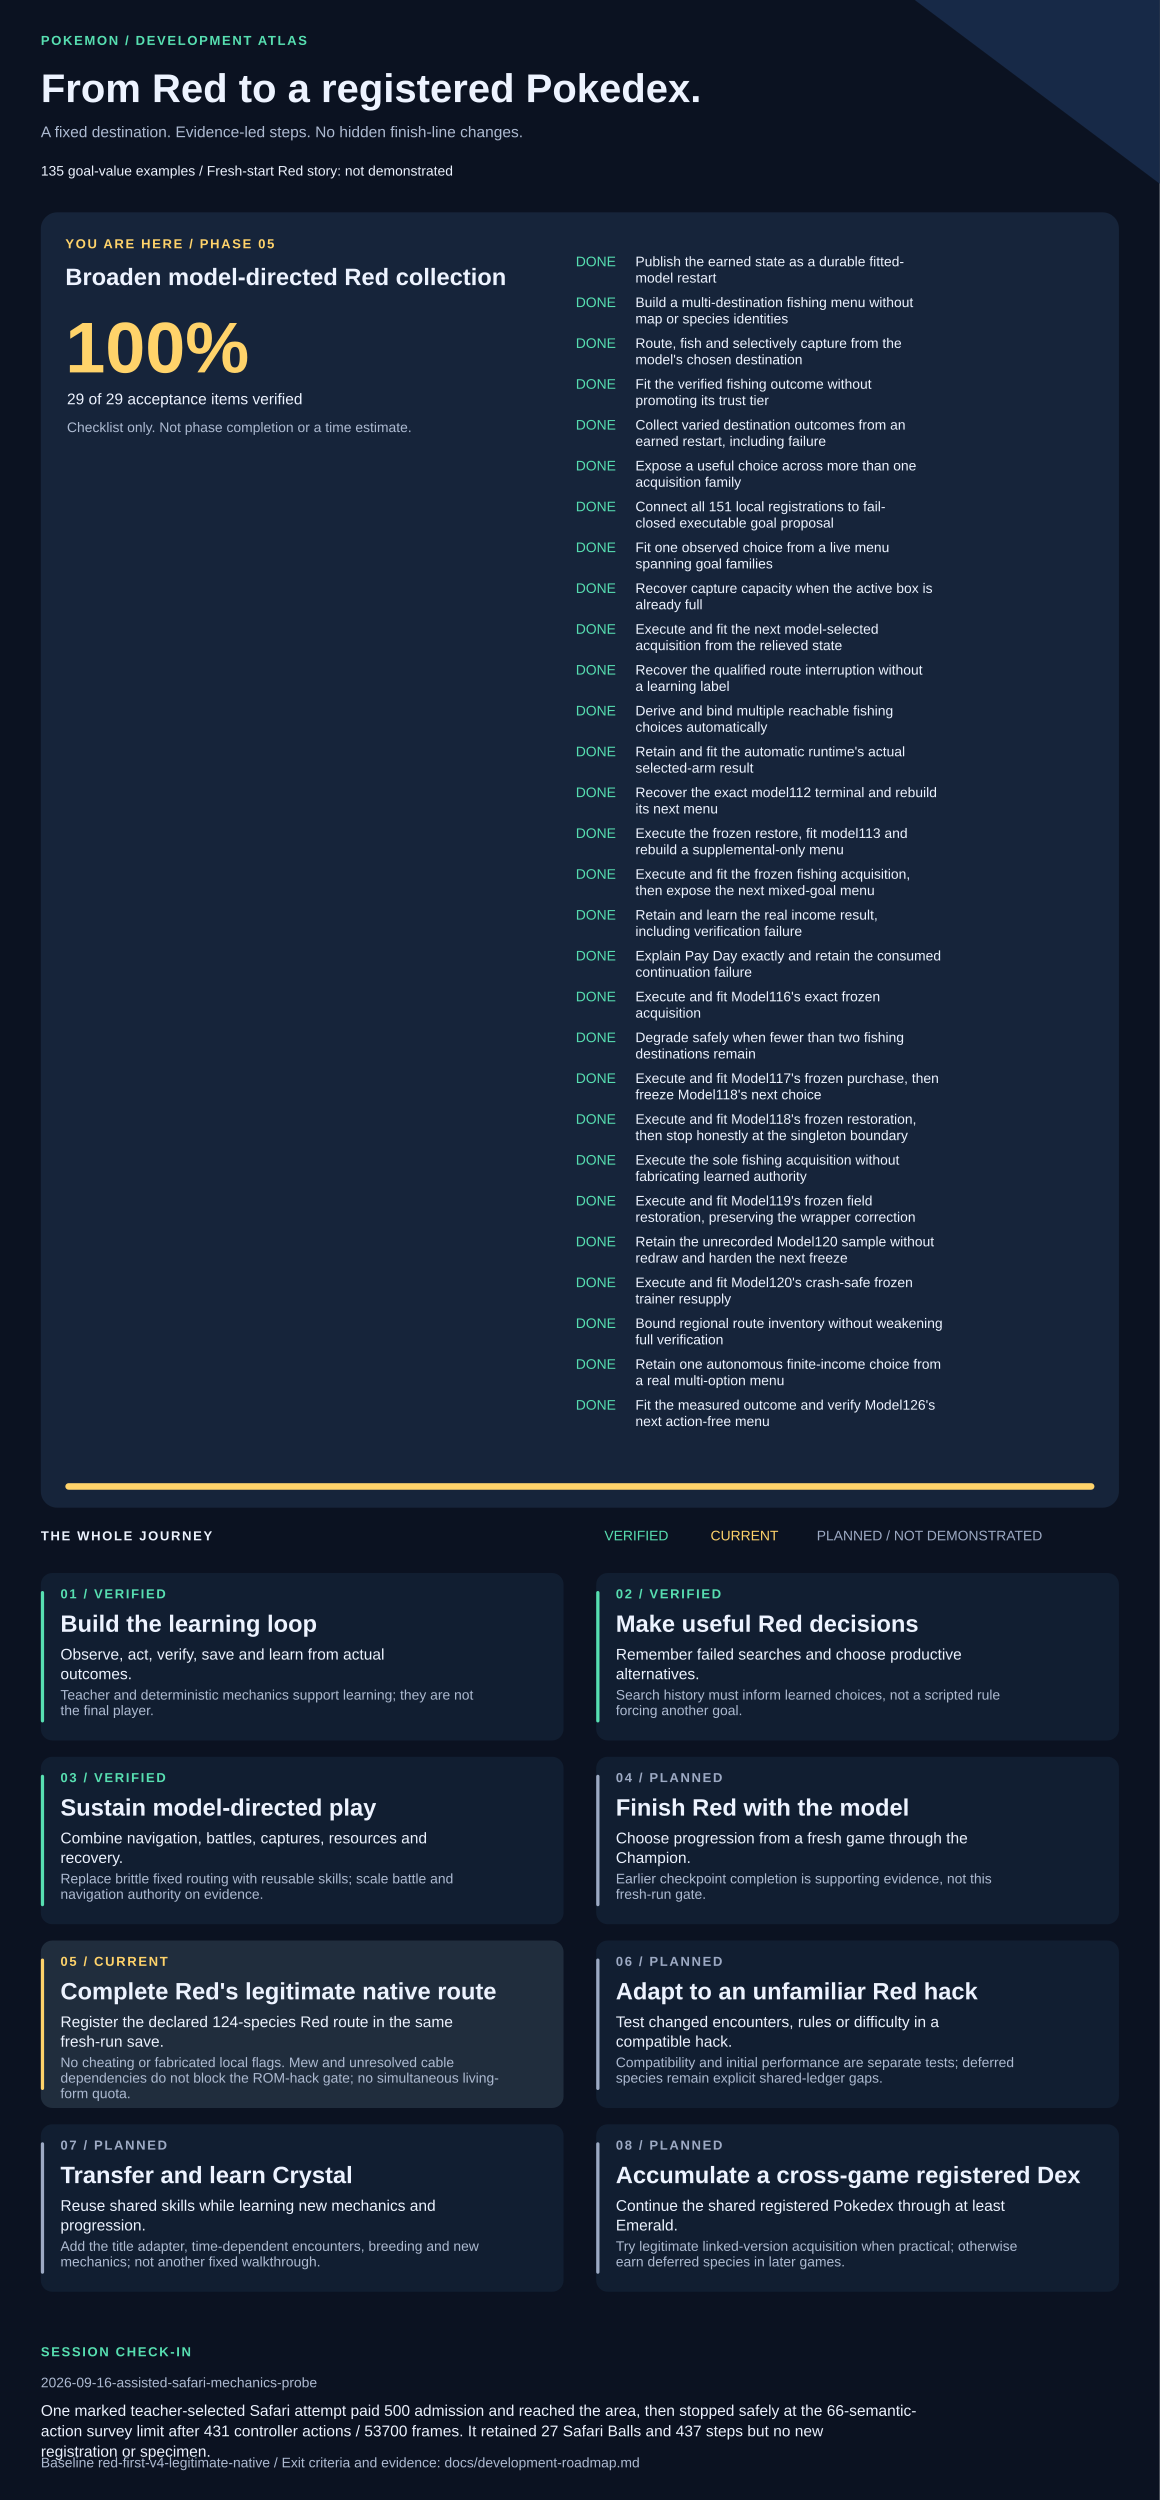
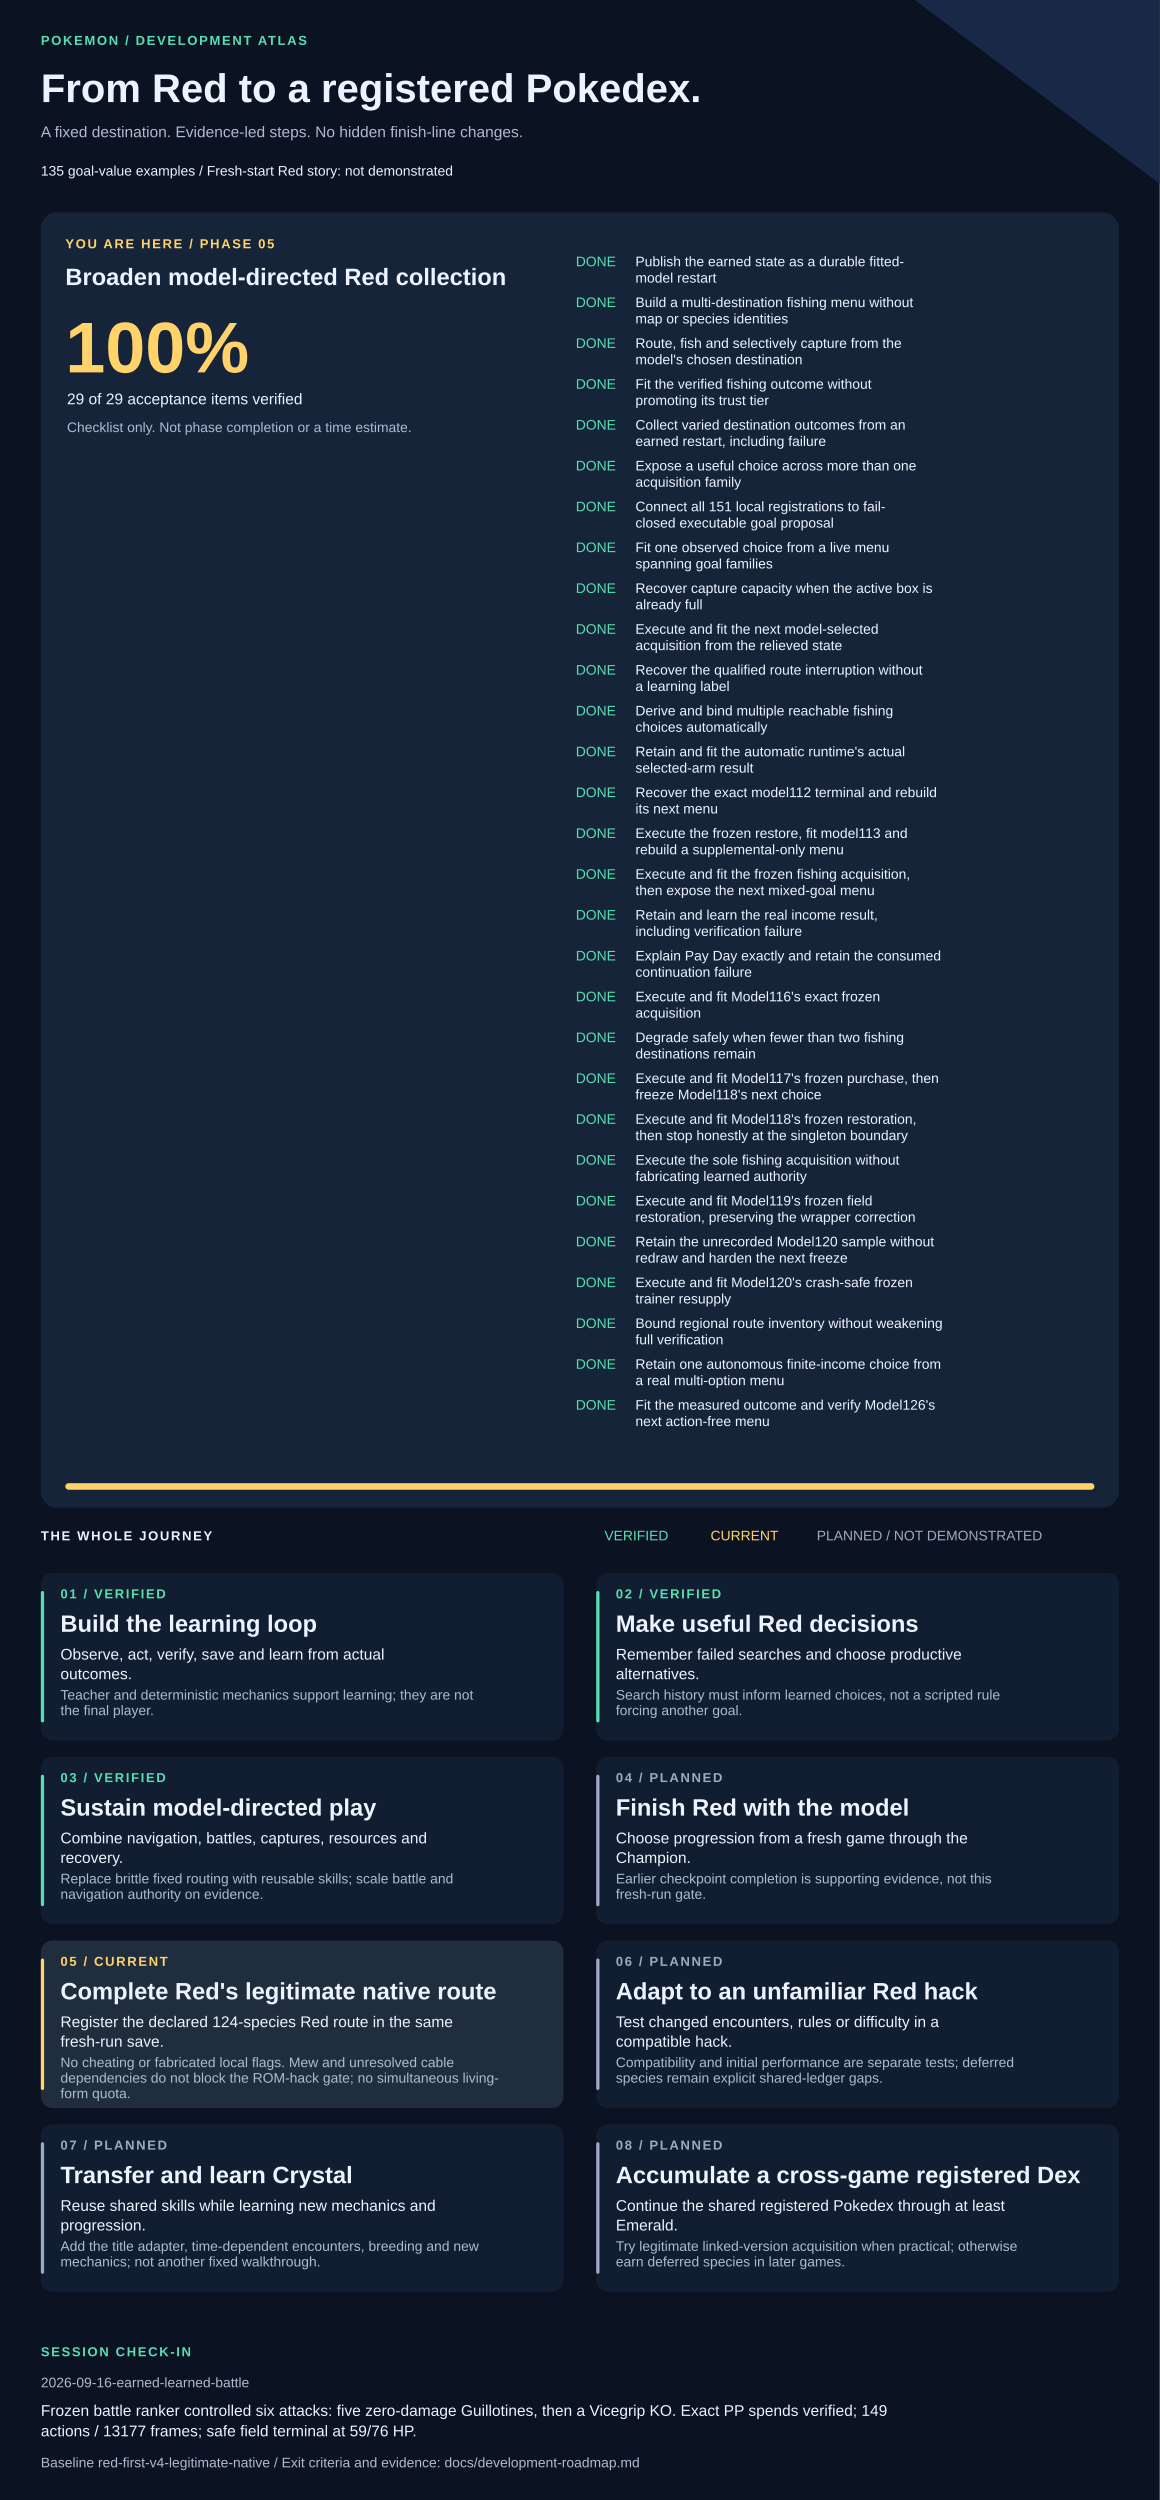
<svg xmlns="http://www.w3.org/2000/svg" width="1420" height="3061" viewBox="0 0 1420 3061" role="img" aria-labelledby="title description">
  <style>text{font-family:Arial,Helvetica,sans-serif;fill:#edf3ff}.muted{fill:#adbad1}.eyebrow{font-size:16px;letter-spacing:2px;font-weight:bold}.heading{font-size:29px;font-weight:bold}.body{font-size:19px}.small{font-size:17px}</style>
  <rect width="1420" height="3061" fill="#0b1221" />
  <path d="M1120 0H1420V225Z" fill="#172947" />
  <text x="50" y="55" class="eyebrow" style="fill:#57dfb1">POKEMON / DEVELOPMENT ATLAS</text>
  <text x="50" y="125" style="font-size:49px;font-weight:bold">From Red to a registered Pokedex.</text>
  <text x="50" y="168" class="body muted">A fixed destination. Evidence-led steps. No hidden finish-line changes.</text>
  <text x="50" y="215" class="small">135 goal-value examples  /  Fresh-start Red story: not demonstrated</text>
  <rect x="50" y="260" width="1320" height="1586" rx="20" fill="#16243a" />
  <text x="80" y="304" class="eyebrow" style="fill:#ffd36a">YOU ARE HERE / PHASE 05</text>
  <text x="80" y="349" class="heading">Broaden model-directed Red collection</text>
  <text x="80" y="456" style="font-size:88px;font-weight:bold;fill:#ffd36a">100%</text>
  <text x="82" y="495" class="body">29 of 29 acceptance items verified</text>
  <text x="82" y="529" class="small muted">Checklist only. Not phase completion or a time estimate.</text>
  <text x="705" y="326" class="small" style="fill:#57dfb1">DONE</text>
  <text x="778" y="326" class="small">Publish the earned state as a durable fitted-</text>
  <text x="778" y="346" class="small">model restart</text>
  <text x="705" y="376" class="small" style="fill:#57dfb1">DONE</text>
  <text x="778" y="376" class="small">Build a multi-destination fishing menu without</text>
  <text x="778" y="396" class="small">map or species identities</text>
  <text x="705" y="426" class="small" style="fill:#57dfb1">DONE</text>
  <text x="778" y="426" class="small">Route, fish and selectively capture from the</text>
  <text x="778" y="446" class="small">model's chosen destination</text>
  <text x="705" y="476" class="small" style="fill:#57dfb1">DONE</text>
  <text x="778" y="476" class="small">Fit the verified fishing outcome without</text>
  <text x="778" y="496" class="small">promoting its trust tier</text>
  <text x="705" y="526" class="small" style="fill:#57dfb1">DONE</text>
  <text x="778" y="526" class="small">Collect varied destination outcomes from an</text>
  <text x="778" y="546" class="small">earned restart, including failure</text>
  <text x="705" y="576" class="small" style="fill:#57dfb1">DONE</text>
  <text x="778" y="576" class="small">Expose a useful choice across more than one</text>
  <text x="778" y="596" class="small">acquisition family</text>
  <text x="705" y="626" class="small" style="fill:#57dfb1">DONE</text>
  <text x="778" y="626" class="small">Connect all 151 local registrations to fail-</text>
  <text x="778" y="646" class="small">closed executable goal proposal</text>
  <text x="705" y="676" class="small" style="fill:#57dfb1">DONE</text>
  <text x="778" y="676" class="small">Fit one observed choice from a live menu</text>
  <text x="778" y="696" class="small">spanning goal families</text>
  <text x="705" y="726" class="small" style="fill:#57dfb1">DONE</text>
  <text x="778" y="726" class="small">Recover capture capacity when the active box is</text>
  <text x="778" y="746" class="small">already full</text>
  <text x="705" y="776" class="small" style="fill:#57dfb1">DONE</text>
  <text x="778" y="776" class="small">Execute and fit the next model-selected</text>
  <text x="778" y="796" class="small">acquisition from the relieved state</text>
  <text x="705" y="826" class="small" style="fill:#57dfb1">DONE</text>
  <text x="778" y="826" class="small">Recover the qualified route interruption without</text>
  <text x="778" y="846" class="small">a learning label</text>
  <text x="705" y="876" class="small" style="fill:#57dfb1">DONE</text>
  <text x="778" y="876" class="small">Derive and bind multiple reachable fishing</text>
  <text x="778" y="896" class="small">choices automatically</text>
  <text x="705" y="926" class="small" style="fill:#57dfb1">DONE</text>
  <text x="778" y="926" class="small">Retain and fit the automatic runtime's actual</text>
  <text x="778" y="946" class="small">selected-arm result</text>
  <text x="705" y="976" class="small" style="fill:#57dfb1">DONE</text>
  <text x="778" y="976" class="small">Recover the exact model112 terminal and rebuild</text>
  <text x="778" y="996" class="small">its next menu</text>
  <text x="705" y="1026" class="small" style="fill:#57dfb1">DONE</text>
  <text x="778" y="1026" class="small">Execute the frozen restore, fit model113 and</text>
  <text x="778" y="1046" class="small">rebuild a supplemental-only menu</text>
  <text x="705" y="1076" class="small" style="fill:#57dfb1">DONE</text>
  <text x="778" y="1076" class="small">Execute and fit the frozen fishing acquisition,</text>
  <text x="778" y="1096" class="small">then expose the next mixed-goal menu</text>
  <text x="705" y="1126" class="small" style="fill:#57dfb1">DONE</text>
  <text x="778" y="1126" class="small">Retain and learn the real income result,</text>
  <text x="778" y="1146" class="small">including verification failure</text>
  <text x="705" y="1176" class="small" style="fill:#57dfb1">DONE</text>
  <text x="778" y="1176" class="small">Explain Pay Day exactly and retain the consumed</text>
  <text x="778" y="1196" class="small">continuation failure</text>
  <text x="705" y="1226" class="small" style="fill:#57dfb1">DONE</text>
  <text x="778" y="1226" class="small">Execute and fit Model116's exact frozen</text>
  <text x="778" y="1246" class="small">acquisition</text>
  <text x="705" y="1276" class="small" style="fill:#57dfb1">DONE</text>
  <text x="778" y="1276" class="small">Degrade safely when fewer than two fishing</text>
  <text x="778" y="1296" class="small">destinations remain</text>
  <text x="705" y="1326" class="small" style="fill:#57dfb1">DONE</text>
  <text x="778" y="1326" class="small">Execute and fit Model117's frozen purchase, then</text>
  <text x="778" y="1346" class="small">freeze Model118's next choice</text>
  <text x="705" y="1376" class="small" style="fill:#57dfb1">DONE</text>
  <text x="778" y="1376" class="small">Execute and fit Model118's frozen restoration,</text>
  <text x="778" y="1396" class="small">then stop honestly at the singleton boundary</text>
  <text x="705" y="1426" class="small" style="fill:#57dfb1">DONE</text>
  <text x="778" y="1426" class="small">Execute the sole fishing acquisition without</text>
  <text x="778" y="1446" class="small">fabricating learned authority</text>
  <text x="705" y="1476" class="small" style="fill:#57dfb1">DONE</text>
  <text x="778" y="1476" class="small">Execute and fit Model119's frozen field</text>
  <text x="778" y="1496" class="small">restoration, preserving the wrapper correction</text>
  <text x="705" y="1526" class="small" style="fill:#57dfb1">DONE</text>
  <text x="778" y="1526" class="small">Retain the unrecorded Model120 sample without</text>
  <text x="778" y="1546" class="small">redraw and harden the next freeze</text>
  <text x="705" y="1576" class="small" style="fill:#57dfb1">DONE</text>
  <text x="778" y="1576" class="small">Execute and fit Model120's crash-safe frozen</text>
  <text x="778" y="1596" class="small">trainer resupply</text>
  <text x="705" y="1626" class="small" style="fill:#57dfb1">DONE</text>
  <text x="778" y="1626" class="small">Bound regional route inventory without weakening</text>
  <text x="778" y="1646" class="small">full verification</text>
  <text x="705" y="1676" class="small" style="fill:#57dfb1">DONE</text>
  <text x="778" y="1676" class="small">Retain one autonomous finite-income choice from</text>
  <text x="778" y="1696" class="small">a real multi-option menu</text>
  <text x="705" y="1726" class="small" style="fill:#57dfb1">DONE</text>
  <text x="778" y="1726" class="small">Fit the measured outcome and verify Model126's</text>
  <text x="778" y="1746" class="small">next action-free menu</text>
  <rect x="80" y="1816" width="1260" height="8" rx="4" fill="#293b55" />
  <rect x="80" y="1816" width="1260" height="8" rx="4" fill="#ffd36a" />
  <text x="50" y="1886" class="eyebrow">THE WHOLE JOURNEY</text>
  <text x="740" y="1886" class="small" style="fill:#57dfb1">VERIFIED</text>
  <text x="870" y="1886" class="small" style="fill:#ffd36a">CURRENT</text>
  <text x="1000" y="1886" class="small" style="fill:#9daac4">PLANNED / NOT DEMONSTRATED</text>
  <rect x="50" y="1926" width="640" height="205" rx="14" fill="#111e31" />
  <rect x="50" y="1948" width="4" height="161" rx="2" fill="#57dfb1" />
  <text x="74" y="1957" class="eyebrow" style="fill:#57dfb1">01 / VERIFIED</text>
  <text x="74" y="1998" class="heading">Build the learning loop</text>
  <text x="74" y="2032" class="body">Observe, act, verify, save and learn from actual</text>
  <text x="74" y="2056" class="body">outcomes.</text>
  <text x="74" y="2081" class="small muted">Teacher and deterministic mechanics support learning; they are not</text>
  <text x="74" y="2100" class="small muted">the final player.</text>
  <rect x="730" y="1926" width="640" height="205" rx="14" fill="#111e31" />
  <rect x="730" y="1948" width="4" height="161" rx="2" fill="#57dfb1" />
  <text x="754" y="1957" class="eyebrow" style="fill:#57dfb1">02 / VERIFIED</text>
  <text x="754" y="1998" class="heading">Make useful Red decisions</text>
  <text x="754" y="2032" class="body">Remember failed searches and choose productive</text>
  <text x="754" y="2056" class="body">alternatives.</text>
  <text x="754" y="2081" class="small muted">Search history must inform learned choices, not a scripted rule</text>
  <text x="754" y="2100" class="small muted">forcing another goal.</text>
  <rect x="50" y="2151" width="640" height="205" rx="14" fill="#111e31" />
  <rect x="50" y="2173" width="4" height="161" rx="2" fill="#57dfb1" />
  <text x="74" y="2182" class="eyebrow" style="fill:#57dfb1">03 / VERIFIED</text>
  <text x="74" y="2223" class="heading">Sustain model-directed play</text>
  <text x="74" y="2257" class="body">Combine navigation, battles, captures, resources and</text>
  <text x="74" y="2281" class="body">recovery.</text>
  <text x="74" y="2306" class="small muted">Replace brittle fixed routing with reusable skills; scale battle and</text>
  <text x="74" y="2325" class="small muted">navigation authority on evidence.</text>
  <rect x="730" y="2151" width="640" height="205" rx="14" fill="#111e31" />
  <rect x="730" y="2173" width="4" height="161" rx="2" fill="#9daac4" />
  <text x="754" y="2182" class="eyebrow" style="fill:#9daac4">04 / PLANNED</text>
  <text x="754" y="2223" class="heading">Finish Red with the model</text>
  <text x="754" y="2257" class="body">Choose progression from a fresh game through the</text>
  <text x="754" y="2281" class="body">Champion.</text>
  <text x="754" y="2306" class="small muted">Earlier checkpoint completion is supporting evidence, not this</text>
  <text x="754" y="2325" class="small muted">fresh-run gate.</text>
  <rect x="50" y="2376" width="640" height="205" rx="14" fill="#202d3d" />
  <rect x="50" y="2398" width="4" height="161" rx="2" fill="#ffd36a" />
  <text x="74" y="2407" class="eyebrow" style="fill:#ffd36a">05 / CURRENT</text>
  <text x="74" y="2448" class="heading">Complete Red's legitimate native route</text>
  <text x="74" y="2482" class="body">Register the declared 124-species Red route in the same</text>
  <text x="74" y="2506" class="body">fresh-run save.</text>
  <text x="74" y="2531" class="small muted">No cheating or fabricated local flags. Mew and unresolved cable</text>
  <text x="74" y="2550" class="small muted">dependencies do not block the ROM-hack gate; no simultaneous living-</text>
  <text x="74" y="2569" class="small muted">form quota.</text>
  <rect x="730" y="2376" width="640" height="205" rx="14" fill="#111e31" />
  <rect x="730" y="2398" width="4" height="161" rx="2" fill="#9daac4" />
  <text x="754" y="2407" class="eyebrow" style="fill:#9daac4">06 / PLANNED</text>
  <text x="754" y="2448" class="heading">Adapt to an unfamiliar Red hack</text>
  <text x="754" y="2482" class="body">Test changed encounters, rules or difficulty in a</text>
  <text x="754" y="2506" class="body">compatible hack.</text>
  <text x="754" y="2531" class="small muted">Compatibility and initial performance are separate tests; deferred</text>
  <text x="754" y="2550" class="small muted">species remain explicit shared-ledger gaps.</text>
  <rect x="50" y="2601" width="640" height="205" rx="14" fill="#111e31" />
  <rect x="50" y="2623" width="4" height="161" rx="2" fill="#9daac4" />
  <text x="74" y="2632" class="eyebrow" style="fill:#9daac4">07 / PLANNED</text>
  <text x="74" y="2673" class="heading">Transfer and learn Crystal</text>
  <text x="74" y="2707" class="body">Reuse shared skills while learning new mechanics and</text>
  <text x="74" y="2731" class="body">progression.</text>
  <text x="74" y="2756" class="small muted">Add the title adapter, time-dependent encounters, breeding and new</text>
  <text x="74" y="2775" class="small muted">mechanics; not another fixed walkthrough.</text>
  <rect x="730" y="2601" width="640" height="205" rx="14" fill="#111e31" />
  <rect x="730" y="2623" width="4" height="161" rx="2" fill="#9daac4" />
  <text x="754" y="2632" class="eyebrow" style="fill:#9daac4">08 / PLANNED</text>
  <text x="754" y="2673" class="heading">Accumulate a cross-game registered Dex</text>
  <text x="754" y="2707" class="body">Continue the shared registered Pokedex through at least</text>
  <text x="754" y="2731" class="body">Emerald.</text>
  <text x="754" y="2756" class="small muted">Try legitimate linked-version acquisition when practical; otherwise</text>
  <text x="754" y="2775" class="small muted">earn deferred species in later games.</text>
  <text x="50" y="2885" class="eyebrow" style="fill:#57dfb1">SESSION CHECK-IN</text>
-   <text x="50" y="2923" class="small muted">2026-09-16-assisted-safari-mechanics-probe</text>
-   <text x="50" y="2958" class="body">One marked teacher-selected Safari attempt paid 500 admission and reached the area, then stopped safely at the 66-semantic-</text>
-   <text x="50" y="2983" class="body">action survey limit after 431 controller actions / 53700 frames. It retained 27 Safari Balls and 437 steps but no new</text>
-   <text x="50" y="3008" class="body">registration or specimen.</text>
+   <text x="50" y="2923" class="small muted">2026-09-16-earned-learned-battle</text>
+   <text x="50" y="2958" class="body">Frozen battle ranker controlled six attacks: five zero-damage Guillotines, then a Vicegrip KO. Exact PP spends verified; 149</text>
+   <text x="50" y="2983" class="body">actions / 13177 frames; safe field terminal at 59/76 HP.</text>
  <text x="50" y="3021" class="small muted">Baseline red-first-v4-legitimate-native / Exit criteria and evidence: docs/development-roadmap.md</text>
</svg>
